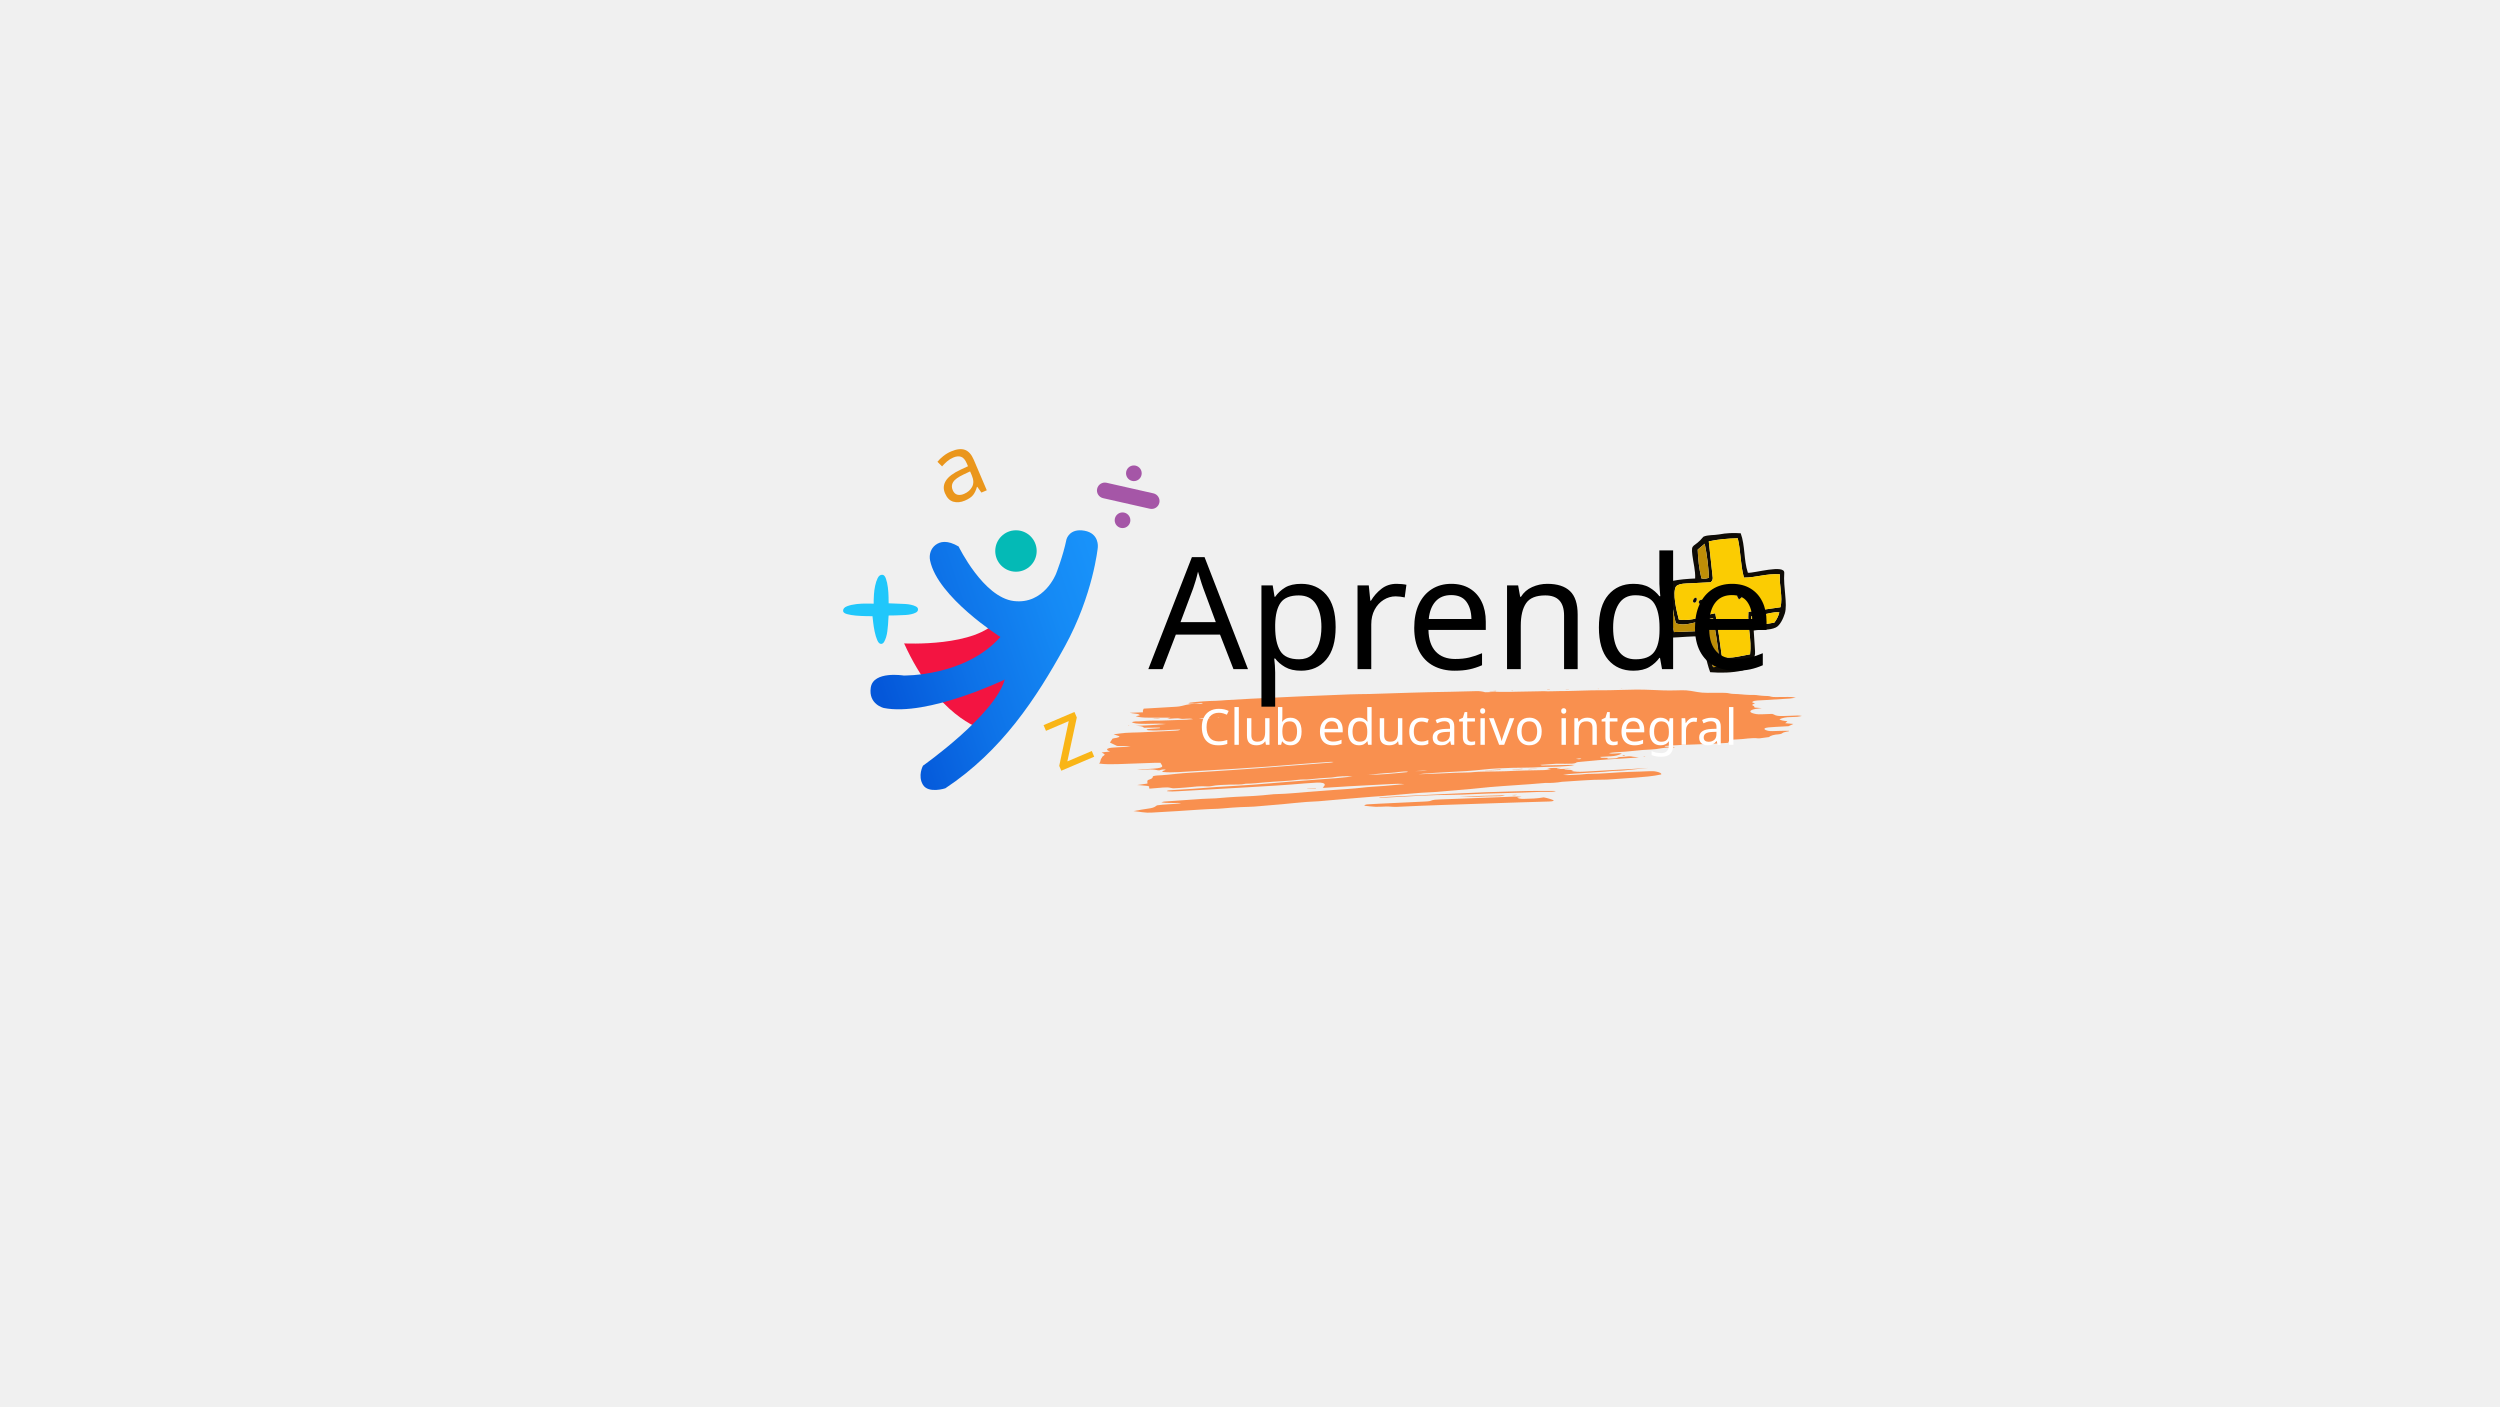
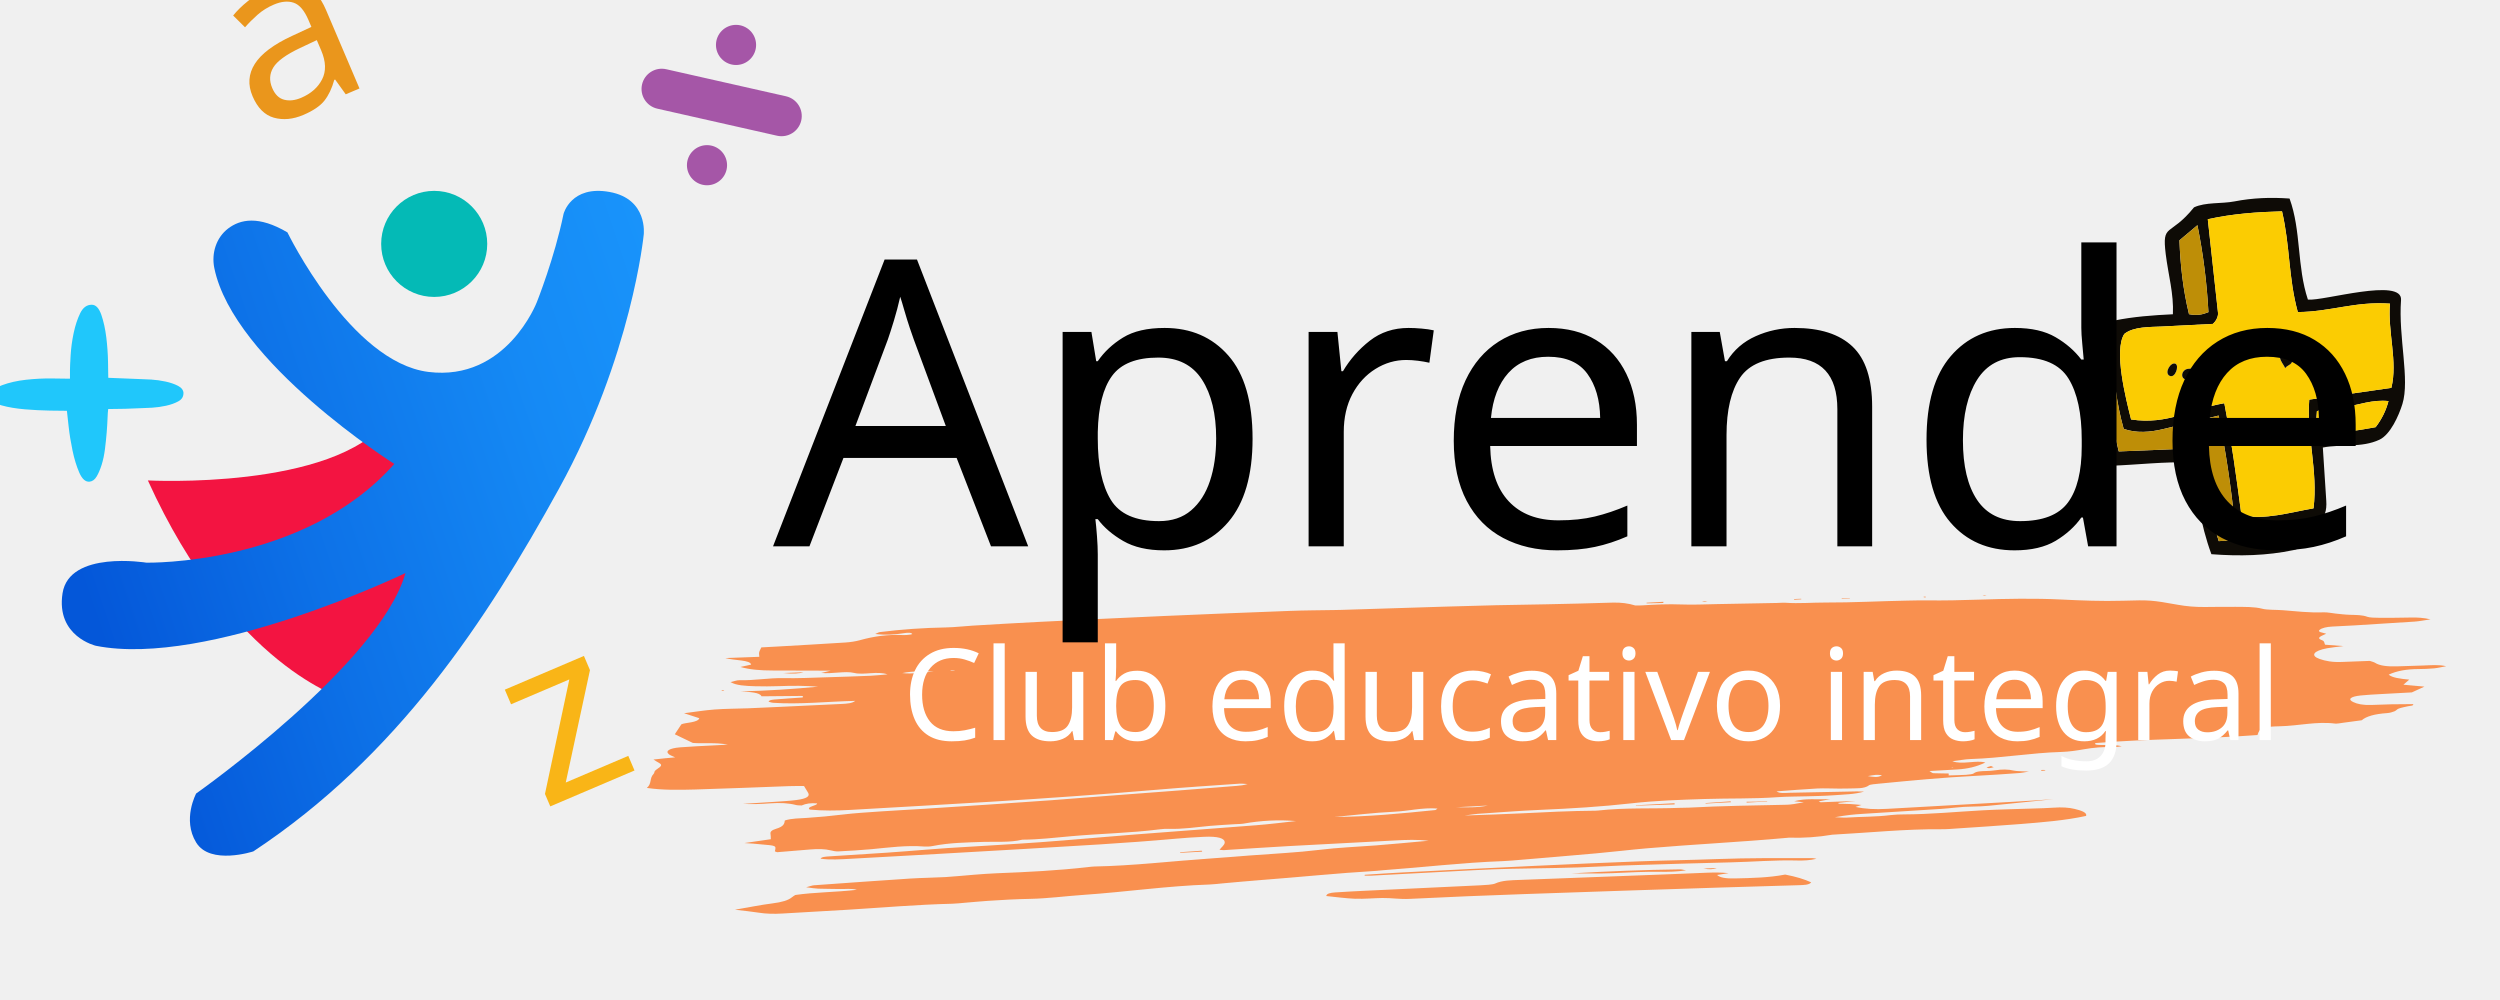
- <svg xmlns="http://www.w3.org/2000/svg" id="Capa_2" version="1.1" viewBox="0 0 1920 1080">
+ <svg xmlns="http://www.w3.org/2000/svg" id="Capa_2" version="1.1" viewBox="650 350 750 300">
  <defs>
    <style>
      .st0 {
        fill: #be8e07;
      }

      .st1 {
        fill: #f9904f;
      }

      .st2 {
        fill: #ea961c;
      }

      .st2, .st3, .st4, .st5 {
        font-family: Chewy-Regular, Chewy;
      }

      .st2, .st5 {
        font-size: 70.1px;
      }

      .st6 {
        fill: #a556a7;
      }

      .st3 {
        font-size: 119.99px;
      }

      .st4 {
        fill: #fff;
        font-size: 38.17px;
      }

      .st7 {
        fill: #04bab6;
      }

      .st8 {
        fill: #0e0b06;
      }

      .st5 {
        fill: #f9b517;
      }

      .st9 {
        fill: #20c7fb;
      }

      .st10 {
        fill: url(#Degradado_sin_nombre_28);
      }

      .st11 {
        fill: #fbcc02;
      }

      .st12 {
        fill: #f31441;
      }
    </style>
    <linearGradient id="Degradado_sin_nombre_28" data-name="Degradado sin nombre 28" x1="862.58" y1="464.41" x2="673.56" y2="528.06" gradientUnits="userSpaceOnUse">
      <stop offset="0" stop-color="#1994fb" />
      <stop offset=".25" stop-color="#158af5" />
      <stop offset=".65" stop-color="#0d71e7" />
      <stop offset=".99" stop-color="#0457d9" />
    </linearGradient>
  </defs>
  <path class="st1" d="M870.6,622.89c4.4-.75,7.64-1.43,11.05-1.86,2.95-.37,4.83-.93,5.96-1.87.25-.21.6-.41.96-.66,5.86-.86,12.03-.81,18.49-1.56-1.71-.46-3.51-.19-5.02-.23-2.18-.05-4.41-.03-6.58-.11-1.04-.04-1.97-.22-3.62-.42,1.15-.3,1.74-.55,2.38-.6,9.58-.69,19.17-1.38,28.77-2.01,3.56-.23,7.15-.25,10.71-.45,2.89-.17,5.75-.49,8.64-.71,2.21-.17,4.43-.34,6.64-.43,9.16-.35,18.29-.82,27.33-1.84.65-.07,1.33-.17,1.98-.19,11.71-.22,23.19-1.61,34.79-2.4,4.02-.27,8.03-.61,12.04-.92,6.9-.53,13.96-.85,20.66-1.67,5.75-.71,11.43-.91,17.14-1.35,5.02-.39,10-.88,15.7-1.39-3.6-.4-6.73-.26-9.82-.1-10.74.55-21.48,1.11-32.22,1.71-6.48.36-12.96.81-19.43,1.21-.4.02-.81-.07-1.3-.11.54-.7,1.49-1.42,1.56-2.1.12-1.37-2.05-1.98-6.19-1.79-2.9.13-5.83.33-8.71.59-14.91,1.34-29.92,2.14-44.9,3.04-17.45,1.05-34.91,1.98-52.36,2.96-3.09.17-6.21.39-9.07-.02.19-.53,1.47-.62,2.49-.69,5.8-.39,11.61-.72,17.41-1.12,4.02-.27,8.02-.61,12.03-.92,1.99-.15,3.98-.32,5.98-.45,9.36-.59,18.73-1.1,28.06-1.77,9.36-.68,18.67-1.56,28.03-2.29,12.23-.96,24.48-1.83,36.7-2.8,3.99-.31,7.92-.82,11.92-1.25-5.29-.45-10.51-.16-15.76.77-.77.13-1.72.11-2.59.17-2.43.16-4.87.28-7.28.49-4.19.37-8.29,1.05-12.61.9-.84-.03-1.81.04-2.66.15-8.73,1.12-17.7,1.27-26.5,2.06-4.88.43-9.71,1.02-14.68,1.04-3.85.92-7.77.54-11.7.67-5.07.17-10.27.24-15.16,1.23-.72.15-1.83.22-2.57.16-5.33-.43-10.58.29-15.88.8-3.27.31-6.61.48-9.92.66-.72.04-1.57-.14-2.17-.29-1.81-.46-3.9-.49-6.23-.29-3.31.29-6.63.55-9.94.82-.25-.1-.71-.2-.68-.3.41-1.68.42-1.67-4.03-2.04-.83-.07-1.63-.16-2.46-.23-.59-.05-1.21-.08-2.68-.17,3.11-.45,5.45-.8,7.95-1.16-.03-.6,0-1.12-.1-1.63-.11-.55.29-1.08,1.63-1.48,2.5-.73,2.53-1.64,2.67-2.51,2.07-.65,4.41-.63,6.59-.77,3.59-.23,7.08-.56,10.61-.99,3.9-.47,7.96-.7,11.97-.98,4.23-.29,8.48-.49,12.72-.77,12.73-.83,25.47-1.63,38.18-2.57,6.9-.51,13.77-1.1,20.68-1.6,11.6-.83,23.17-1.78,34.75-2.69,1.07-.08,2.15-.19,3.32-.56-.86-.04-1.73-.16-2.56-.1-8.26.58-16.55,1.11-24.76,1.82-16.24,1.39-32.53,2.53-48.83,3.54-14.31.88-28.62,1.67-42.93,2.5-4.28.25-8.44.28-12.23-.09-1.31-.88,2.34-1.17,2.17-1.86q-2.71-.26-4.62.62c-.51-.04-1.23-.01-1.64-.12-2.27-.6-4.88-.74-7.97-.51-2.65.2-5.34.3-8.05.15,3.38-.22,6.75-.42,10.12-.65,2.01-.14,4.05-.25,5.99-.51,3.07-.4,4.1-1.12,3.47-2.18-.38-.63-.77-1.26-1.22-2.01-1.51,0-3-.03-4.51.03-9.39.33-18.8.75-28.18,1.01-4.86.14-9.81.21-14.46-.47,1.6-1.39.66-2.82,2.05-4.25.28-.29.12-.61.4-.89.35-.37.93-.72,1.4-1.08.62-.47.55-.89-.17-1.27-.54-.29-.99-.59-1.7-1.03,1.48-.16,2.5-.28,3.52-.38.87-.09,1.74-.16,2.98-.27-.75-.36-1.48-.61-1.86-.92-1.19-.97.08-1.82,3.37-2.09,3.32-.27,6.69-.4,10.05-.58,1.09-.06,2.18-.12,4.24-.23-3.68-.73-7.43-.25-10.49-.51-1.76-.84-3.5-1.68-5.41-2.6.52-.79,1.14-1.73,1.97-2.98,1.03-.54,5.03-.48,5.38-1.84-1.25-.41-2.84-.93-4.57-1.49,2.99-.38,6.04-.88,9.15-1.12,3.3-.25,6.67-.23,10.01-.36,3.35-.13,6.7-.3,10.06-.45,6.04-.28,12.08-.56,18.11-.86,1.54-.08,3.19-.18,4-.92-8.28.19-16.62,1.12-24.6.58-.56-.04-.96-.23-1.38-.34.17-.57,1.47-.62,2.46-.7,2.61-.22,5.23-.38,7.76-.56.09-.21.18-.28.12-.32-.1-.06-.28-.14-.46-.14-3.98.03-7.97.07-12,.11-.48-1.16-3.35-1.27-6.2-1.48,8.05-.17,15.67-.7,23.16-1.4-3.65-.31-7.56-.33-11.61-.17-2.45.1-4.92.09-7.31.03-2.84-.08-5.68-.23-7.34-1.25.93-.2,1.96-.58,2.72-.56,4.42.13,8.75-.72,13.23-.62,4.13.09,8.45-.13,12.7-.25,4.44-.12,8.89-.28,13.33-.46,1.48-.06,2.97-.24,5.12-.42-3.09-1.07-7.14.28-10-.43-2.66-.66-6.5.34-9.88.01.91-.22,1.68-.41,2.83-.69-6.03-.02-11.7-.05-17.37-.05-3.63,0-6.88-.25-9.7-1.06,1.15-.26,2.2-.49,3.21-.71-.28-1.44-4.77-1.16-7.77-1.96,3.98-.15,6.99-.26,10.23-.38-.03-.52-.14-.94-.05-1.35.1-.44.39-.89.65-1.47,1.43-.08,2.93-.15,4.44-.24,6.93-.4,13.86-.78,20.79-1.23,1.47-.09,3.12-.35,4.33-.69,4.08-1.14,8.34-1.79,13.25-1.53.58.03,1.29-.09,1.93-.16.2-.02.35-.1.55-.16-.3-.5-1.41-.43-2.49-.26-2.83.45-5.57.62-8.63.24.64-.26.97-.51,1.43-.57,6.52-.82,13.1-1.27,19.79-1.39,2.63-.05,5.33-.38,8-.54,6.48-.38,12.97-.78,19.44-1.1,12.73-.63,25.46-1.24,38.18-1.8,12.52-.55,25.04-1.05,37.55-1.52,4.46-.17,8.9-.18,13.35-.26.67-.01,1.33-.02,2-.04,10.49-.33,20.98-.65,31.47-.99,10.04-.33,20.05-.54,30.05-.69,6.67-.1,13.38-.33,20.07-.51q3.61-.09,6.67.86c.62,0,1.29.02,1.95-.02,4.01-.26,7.93-.44,11.92-.28,3.41.14,7.08-.04,10.64-.11,6-.1,12.01-.22,18.01-.34.89-.02,1.86-.12,2.66-.06,3.86.28,7.92-.08,11.84-.07,8.19.03,16.45-.43,24.65-.58,2.01-.04,4.03-.09,6-.06,5.02.06,10.04-.05,15.16-.22,8.43-.28,16.87-.45,25.13-.04,5.96.29,12,.55,18.35.36,8.06-.25,8.69-.18,16.52,1.22,2.53.45,5.05.68,7.96.66,3.11-.01,6.25-.09,9.33-.05,2.78.04,5.61-.06,8.02.58,1.47.39,4.14.27,6.22.44,3.96.31,7.74.79,12.15.63,1.22-.04,2.4.25,3.61.37,1.41.14,2.8.33,4.28.37,1.98.05,3.81.05,5.23.6.69.26,2.35.29,3.63.3,3.09.02,6.22-.02,9.34-.08,2.08-.05,3.87.07,6,.54-1.94.28-3.33.58-4.76.68-6.02.41-12.05.77-18.07,1.14-2.23.14-4.48.22-6.71.35-1.68.1-3.05.41-3.73.98-.84.7,1.04.83,1.97,1.17-1.27.63-3.37,1.21-1.19,1.98.73.26.55.81.84,1.31,1.53.12,3.16.24,5.5.42-2.1.27-3.58.4-4.9.65-4.1.76-5.09,2.2-2.26,3.2,1.78.63,3.87,1.04,6.84.9,2.68-.13,5.35-.21,8.25-.31.52.18,1.23.35,1.59.58,1.3.86,3.59,1.13,6.44,1.06,2.67-.07,5.36-.16,8.04-.26,2.2-.07,4.5-.32,6.83.21-1.39.25-2.49.54-3.66.65-1.53.14-3.13.2-4.67.21-3.6.02-6.48.54-8.91,1.67.98.92,3.51,1.25,6.16,1.5-.59.51-1.07.94-1.74,1.52,2.13.2,4.11.38,6.29.58-1.37.63-2.59,1.19-3.76,1.73-3.22.17-6.33.33-9.45.51-2,.12-4.04.21-6,.42-3.03.34-3.84,1.14-2.18,1.95,1.25.61,2.96.97,5.41.89,2.01-.06,4.03-.16,6.04-.2,2.19-.04,4.37-.04,6.59-.06.16.56-.98.5-1.56.64-.94.22-2,.41-2.76.69-.61.22-.72.59-1.3.83-.57.23-1.44.49-2.21.54-3.75.25-6.28.98-7.62,2.15-1.99.27-3.71.51-5.44.73-.86.11-1.97.34-2.59.26-5.52-.7-10.98.69-16.51.81-5.33.11-6.15.59-6.73,2.62-16.19,1.27-32.47,1.08-48.63,2.42-.38.51.55.55,1.4.57,2.1.07,4.47-.17,6.48.4-.99.1-1.67.25-2.25.23-3.16-.1-6.14.14-9.19.68-2.07.37-4.38.71-6.54.78-9.23.27-18.07,1.85-27.29,2.13-1.69.05-3.42.4-5.52.66,2.88,1.12,7.26-.41,9.9.39-2.66,1.26-5.29,1.9-8.51,2.08-2.6.14-5.19.29-8.26.47.59.35.78.63,1.18.65,1.47.07,3.03.04,4.52.09.14,0,.04.34.05.58,1.67-.05,3.42-.08,5.16-.18.81-.05,2.08-.21,2.31-.4.83-.68,2.26-.71,3.88-.75.87-.02,1.81-.08,2.63-.21,2.1-.33,3.82-.32,5.58.09.91.21,2.4.17,4.5.29-1.41.23-2.09.39-2.77.44-4.47.31-8.94.64-13.42.86-9.65.48-19.15,1.4-28.67,2.32-1.08.1-2.76.25-3.06.48-1.43,1.14-4,.89-6.3.98-.89.03-1.79.04-2.67.03-2.21,0-4.41-.14-6.61-.03-4,.21-8,.56-12.17.86.84.7,2.61.45,3.99.42,6.68-.12,13.37-.28,20.06-.41.65-.01,1.29.03,2.23.06-2.93.84-6.16.87-9.17,1.1-2.65.2-5.36.23-8.04.31-2.91.09-5.83.06-8.71.26-7.39.53-14.6.31-21.91.55-7.36.24-14.6.47-22,1.3-8.96,1.01-18.15,1.57-27.35,1.96-6.25.26-12.51.78-18.77,1.19-.82.05-1.63.2-3.93.5,6.56-.24,11.56-.36,16.55-.62,7.59-.39,15.17-.76,22.72-.82.22,0,.45-.02.67-.04,8.29-.93,16.41-.49,24.63-.82.89-.04,1.79-.01,2.68-.06,9.86-.53,19.66-.65,29.47-.87q1.6-.04,5.06-.74c-1.09-.12-1.84-.19-2.9-.31,3.58-.97,6.58-.42,10.85-.65-1.97.39-2.73.55-3.49.7.21.09.41.26.64.26,3.34-.11,6.69-.25,10.43-.39-1.93.21-3.53.39-5.13.57,0,.09,0,.17-.02.26,1.17.03,2.37.03,3.52.09,1.03.05,2,.16,3.37.28-.83.27-1.31.43-1.78.58,2.92.64,5.88.79,9.36.59,8.47-.49,16.94-.96,25.42-1.43,8.23-.45,16.47-.89,24.67-1.48-4.88.5-9.77.99-14.65,1.5-3.29.34-6.46.72-9.93.73-3.01,0-6.19.49-9.31.7-7.81.52-15.63,1.01-23.45,1.48-2.45.15-4.78.36-8.29,1.01,2.02.07,2.75.16,3.46.11,4.44-.29,8.9-.19,13.33-.76,1.26-.16,2.69-.19,4.02-.2,7.83-.03,15.61-.79,23.41-1.22,5.13-.28,10.27-.37,15.4-.55,2.01-.07,4.03-.1,6.02-.25,2.41-.18,4.57-.04,6.22.36,1.98.48,3.87,1.08,3.49,2.12-6.3,1.37-13.13,1.91-19.93,2.45-6.24.49-12.51.89-18.76,1.31-1.56.11-3.17.25-4.69.23-10.94-.09-21.84,1.06-32.76,1.64-4.25.72-8.58,1.03-13,.89-.21,0-.44.04-.66.06-13.95,1.27-28.05,1.94-42.01,3.14-5.08.44-10.1,1.06-15.18,1.51-8.43.76-16.88,1.45-25.33,2.16-.89.07-1.79.14-2.69.17-12.1.44-23.96,1.87-35.96,2.73-.67.05-1.33.15-1.99.19-11.62.69-23.09,1.88-34.66,2.76-3.77.29-7.53.65-11.29.98-1.33.12-2.67.3-4,.35-12.84.43-25.24,2.25-37.95,3.12-5.3.36-10.64,1.09-15.95,1.19-4.27.08-8.46.31-12.69.6-2.23.15-4.44.37-6.67.55-1.33.11-2.67.28-3.98.31-10.53.25-21,1.17-31.49,1.81-6.49.39-12.99.74-19.48,1.13-2.52.15-4.83.1-7.03-.25-2.01-.32-4.21-.54-7.13-.89M1050.38,595.08c10.22-.04,20.2-1.06,30.17-2.06.25-.02.4-.26.69-.46-4.53-.35-8.7.77-13.1.97-5.92.27-11.84,1.01-17.76,1.55M1086.78,592.18c3.04.01,6.38.18,9.58-.52l-9.58.52ZM920.68,551.93c3.08.31,5.82-.09,9.42-.5-3.62.03-6.38-.16-9.42.5M1210.34,582.83c1.55.22,3.07.58,4.26-.28-.64-.04-1.27-.14-1.86-.09-.81.06-1.6.24-2.39.37M936.44,551.08c-.36,0-.73-.03-1.1-.02-.07,0-.17.09-.25.13.36,0,.73.03,1.1.02.07,0,.17-.08.25-.13M1235.54,580.21v.14s.49-.09.49-.09l-.49-.05ZM1056.7,619.62c2.52.1,5.33-.18,7.99-.22,2.82-.04,5.17.42,8.28.26,11.4-.57,22.81-1.03,34.2-1.43,19.66-.7,39.31-1.33,58.96-1.97,7.82-.25,15.63-.46,23.44-.7,1.52-.05,3.23-.06,3.78-.86-2.01-.92-4.51-1.7-7.8-2.33-4.89.94-9.99,1.04-15.13,1.16-2.68.06-4.44-.23-5.3-1.04,1.19-.19,2.33-.37,3.48-.55-2.17-.22-4.29-.21-6.42-.13-4.02.14-8.05.33-12.08.49-14.75.56-29.5,1.1-44.25,1.68-2.6.1-5.23.12-7.31,1.08-.74.34-2.91.45-4.43.53-11.41.56-22.81,1.07-34.22,1.62-3.13.15-6.27.31-9.39.52-1.33.09-2.6.35-2.61,1.08,2.81.28,5.7.7,8.82.83M1059.38,612.7c.65,0,1.29.03,1.94,0,10.28-.55,20.57-1.11,30.85-1.64,3.79-.19,7.59-.35,11.37-.43,8.9-.19,17.76-.2,26.73-.69,4.02-.22,8.05-.35,12.07-.47,8.93-.27,17.87-.55,26.78-.76,6.68-.15,13.42-.75,20.06-.56,1.8.05,3.85-.04,5.77-.51-.56-.09-.9-.21-1.29-.21-9.49,0-18.93-.07-28.55.29-7.81.3-15.6.39-23.41.69-10.49.4-20.99.86-31.49,1.36-13.16.62-26.33,1.29-39.49,1.96-3.76.19-7.53.46-11.29.7-.02.09-.03.18-.05.27M1133.7,611.95c4.86-.21,9.73-.48,14.57-.42,2.32.03,4.81-.01,7.56-.43-.82-.14-1.32-.3-1.86-.29-10.83.14-21.69.58-32.61,1.21,4.12-.02,8.15.12,12.34-.07M1152.36,590.96l-11.58.63s0,.07,0,.11c3.86-.12,7.73-.24,11.59-.37,0-.12,0-.24,0-.37M1169.14,590.4c-2.5.17-5,.35-7.49.52,0,.05.01.1.02.15l7.67-.41c-.07-.08-.13-.17-.2-.25M891.04,551.67c-2.31.09-4.18.16-6.04.24q4.13.43,6.04-.24M1010.52,605.21l-6.49.46c.01.06.02.12.03.18l6.61-.36c-.05-.09-.1-.19-.15-.28M1180.13,590.33c-1.04.06-2.07.13-3.1.16-1.02.03-2.03.03-3.04.04,0,.08,0,.16,0,.25l6.15-.33s0-.08,0-.11M1149.02,530.54l-5.03.27c0,.07-.02.13-.02.2,1.67-.04,3.34-.07,5.01-.11.02-.12.03-.24.05-.36M1165.06,610.41c-1.51.05-2.77.1-4.03.14q2.43.5,4.03-.14M1204.92,529.39l-2.44.13c.02.05.04.1.06.15.81-.06,1.63-.12,2.44-.18-.02-.04-.04-.07-.06-.11M1247.31,579.81c-.46.13-.91.27-1.37.4.25.09.54.26.76.25.48-.04.92-.18,1.42-.29-.38-.17-.59-.26-.81-.36M1245.42,528.52c-.21,0-.44.02-.66.04.2.04.38.1.6.11.19,0,.42-.05.62-.09-.19-.02-.36-.06-.56-.06M1162.27,530.36c-.38-.01-.75-.04-1.13-.03-.17,0-.37.06-.55.09.29.04.58.07.87.11.27-.06.54-.12.81-.17M1262.52,580.99c-.09,0-.14.19-.21.28.37-.03.75-.04,1.1-.09.11-.01.14-.12.21-.18-.37,0-.74-.04-1.1-.01M866.39,557.18c.19.02.47.07.56.05.18-.05.24-.14.35-.22-.22,0-.43.01-.66.02-.09.05-.17.1-.26.15M1190.38,529.63c-.71.03-1.42.05-2.13.08,0,.07,0,.14,0,.21l2.13-.12v-.18ZM1227.18,529.19c.15.02.38,0,.58,0-.05-.08-.1-.16-.15-.23-.18.03-.36.06-.55.08.04.05.02.13.12.15" />
  <path class="st12" d="M753.39,559.69s-33.65-9.51-59.03-65.56c0,0,55.79,2.99,72.02-18.27l22.14,33.35-35.13,50.47Z" />
  <circle class="st7" cx="780.26" cy="423.17" r="15.91" />
  <g>
    <path class="st8" d="M1345.22,507.57c-2.24,2.46-3.6,6.71-7.16,7.46-8.03,1.69-16.24,1.87-24.64,1.23-3.34-9.06-4.53-18.25-6.05-27.53-8.4-.25-15.91.69-23.86.99-2.08-4.23-3.2-8.59-4.03-13.19l-3.6-19.98c-1.07-5.92,4.97-6.31,8.32-10.37,5.8-1.18,11.6-1.61,17.67-1.9.29-6.23-1.39-11.81-2.15-18.03-1.17-9.57,1.19-5,8.48-14.04,3.43-1.61,8.26-1.04,12.09-1.78,5.55-1.08,10.94-1.27,16.58-.87,3.51,9.67,2.18,20.32,5.5,30.32,4.52.51,28.46-6.75,27.94.13-.84,11.15,2.7,23.83.41,31.2-1.09,3.49-3.6,9.17-6.9,10.71-5.32,2.48-11.38,1.26-16.97,2.34l1.03,15.94c.2,3.05-.42,4.92-2.65,7.37ZM1344.06,502.5c1.39-11.24-2.11-21.61-1.28-32.61l24.63-3.53c1.96-7.95-1.12-16.59-.42-25.27-10.48-.74-17.82,2.46-27.65,2.53-2.86-10.5-2.26-19.62-4.73-30.22-7.57.21-14.79.73-22.27,2.37l3.06,28.03c.14,1.31-.71,2.63-1.52,3.37l-15.39.79c-3.48.18-8.41-.03-11.2,2.23-3.19,4.97.44,19.32,2.04,25.65,11,1.67,17.64-3.06,27.97-4.88,2.14,11.27,3.63,22.23,5.13,33.59,6.8,1.58,14.75-.88,21.64-2.05ZM1306.7,444.25c2.33.47,4,.15,5.83-.6-.47-8.76-1.53-17.23-3.3-26.1l-5.4,4.55c.28,7.47,1.05,14.66,2.87,22.15ZM1340.48,506.24c-6.23,1.13-15.19,3.31-20.08.48-1.11-10.83-2.67-21.19-4.81-32.05l-16.5,4.03c-4.03.98-8.19,1.32-11.99-.04-2.21-7.79-2.9-15.4-3.66-23.3-.06-.61-.61-1.89-1.07-1.84-3.54.38-2.81,5.89-2.15,8.74l5.4,23.17,24.22-.99c2.69,9.87,2.66,18.09,5.78,27.9,5.84-.53,23.97,1.52,24.85-6.1ZM1345.65,479.95c6.22,0,11.45-.74,17.04-1.8,1.84-2.38,3.13-5.02,3.86-7.83-4.75-.52-8.93,1.16-13.4,1.86-2.7.43-5.46-.05-8.08,1.19-.1,2.17-.55,4.44.59,6.57Z" />
    <path class="st11" d="M1344.06,502.5c-6.89,1.17-14.84,3.63-21.64,2.05-1.5-11.36-2.99-22.33-5.13-33.59-10.33,1.82-16.97,6.55-27.97,4.88-1.6-6.33-5.24-20.68-2.04-25.65,2.8-2.26,7.73-2.05,11.2-2.23l15.39-.79c.81-.74,1.66-2.06,1.52-3.37l-3.06-28.03c7.48-1.65,14.71-2.17,22.27-2.37,2.47,10.6,1.88,19.72,4.73,30.22,9.83-.07,17.17-3.27,27.65-2.53-.7,8.67,2.39,17.32.42,25.27l-24.63,3.53c-.83,11,2.67,21.37,1.28,32.61ZM1342.26,457.8c.9-.49.05-1.89-.34-2.43-.45-.63-2.11-1.19-2.27-.18-.14.87.07,1.87.28,2.33s1.75.61,2.34.29ZM1337.66,458.46c-1.04-1.49-2.25-1.93-3.69-1.18.3,1.38,1.15,2.13,1.57,3.14.78-.96,1.71-.89,2.11-1.96ZM1300.92,462.76c1.65.77,2.89-3.04,1.74-3.62-1.39-.7-3.53,2.78-1.74,3.62ZM1307.26,460.63c-.61-.05-1.27.03-1.7.32-.76.5-1.07,1.35-.8,2.12.17.5.91,1.02,1.55.72.73-.34,2.28-3.05.96-3.16Z" />
    <path class="st0" d="M1340.48,506.24c-.89,7.61-19.02,5.56-24.85,6.1-3.13-9.81-3.09-18.03-5.78-27.9l-24.22.99-5.4-23.17c-.66-2.85-1.39-8.37,2.15-8.74.46-.05,1.01,1.23,1.07,1.84.76,7.9,1.44,15.51,3.66,23.3,3.8,1.36,7.96,1.03,11.99.04l16.5-4.03c2.14,10.86,3.7,21.22,4.81,32.05,4.88,2.83,13.84.66,20.08-.48Z" />
    <path class="st0" d="M1306.7,444.25c-1.81-7.49-2.59-14.68-2.87-22.15l5.4-4.55c1.77,8.87,2.83,17.34,3.3,26.1-1.83.75-3.5,1.08-5.83.6Z" />
    <path class="st11" d="M1345.65,479.95c-1.14-2.13-.69-4.4-.59-6.57,2.62-1.24,5.38-.77,8.08-1.19,4.47-.7,8.65-2.38,13.4-1.86-.73,2.81-2.02,5.44-3.86,7.83-5.59,1.06-10.82,1.81-17.04,1.8Z" />
    <path class="st8" d="M1300.92,462.76c-1.8-.84.35-4.32,1.74-3.62,1.15.58-.09,4.39-1.74,3.62Z" />
    <path class="st8" d="M1337.66,458.46c-.4,1.08-1.33,1-2.11,1.96-.43-1.01-1.27-1.77-1.57-3.14,1.43-.75,2.65-.31,3.69,1.18Z" />
    <path class="st8" d="M1307.26,460.63c1.33.11-.22,2.82-.96,3.16-.63.3-1.37-.22-1.55-.72-.27-.77.05-1.62.8-2.12.43-.29,1.09-.37,1.7-.32Z" />
    <path class="st8" d="M1342.26,457.8c-.59.32-2.13.18-2.34-.29s-.42-1.46-.28-2.33c.17-1.01,1.82-.44,2.27.18.39.54,1.24,1.94.34,2.43Z" />
  </g>
  <text class="st3" transform="translate(881.91 513.9)">
    <tspan x="0" y="0">Aprende</tspan>
  </text>
  <path class="st10" d="M736.23,419.72s18.93,38.97,42.31,41.86,32.51-20.93,32.51-20.93c0,0,5.34-13.36,8.02-26.5,0,0,2.23-8.66,13.81-6.56s10.24,12.79,10.24,12.79c0,0-3.56,36.49-25.38,76.14s-48.32,80.18-91.74,108.9c0,0-12.92,4.23-17.15-2.67s0-14.7,0-14.7c0,0,55-38.75,62.79-66.13,0,0-59.23,28.5-92.86,21.82,0,0-12.02-2.78-10.02-15.75s25.16-9.19,25.16-9.19c0,0,47.26.99,74.37-29.62,0,0-48.24-30.52-54-58.78-.9-4.43.57-9.13,4.17-11.86s9.07-3.95,17.76,1.17Z" />
  <text class="st2" transform="translate(726.9 389.73) rotate(-23.09)">
    <tspan x="0" y="0">a</tspan>
  </text>
  <text class="st5" transform="translate(812.57 592.99) rotate(-23.09)">
    <tspan x="0" y="0">z</tspan>
  </text>
  <path class="st9" d="M705.03,468.01c0,1.04-.52,1.85-1.57,2.41-1.04.57-2.26,1-3.65,1.3-1.39.31-2.78.5-4.18.59-1.39.09-2.39.13-3,.13-1.74.09-3.46.15-5.15.2-1.7.05-3.37.07-5.02.07-.09.61-.15,1.55-.2,2.81-.04,1.26-.13,2.7-.26,4.31-.13,1.61-.31,3.26-.52,4.96-.22,1.7-.54,3.24-.98,4.63-.44,1.39-.94,2.57-1.5,3.52-.57.96-1.29,1.48-2.15,1.57-1.22.09-2.24-.83-3.07-2.74-.83-1.91-1.5-4.11-2.02-6.59s-.91-4.89-1.17-7.24c-.26-2.35-.44-3.92-.52-4.7-.96,0-2.65-.02-5.09-.06-2.44-.04-4.96-.17-7.57-.39-2.61-.22-4.92-.61-6.92-1.17-2-.56-3-1.41-3-2.54,0-1.57,1.04-2.74,3.13-3.52,2.09-.78,4.48-1.33,7.18-1.63,2.7-.3,5.33-.43,7.9-.39,2.56.05,4.33.07,5.29.07v-2.48c0-.87.07-2.39.2-4.57.13-2.17.43-4.39.91-6.66.48-2.26,1.13-4.24,1.96-5.94.83-1.7,1.98-2.54,3.46-2.54,1.22,0,2.17,1,2.87,3,.69,2,1.19,4.26,1.5,6.79.3,2.52.48,4.98.52,7.37.04,2.39.07,3.98.07,4.76,1.65.09,3.31.15,4.96.2,1.65.05,3.31.11,4.96.2.61,0,1.61.04,3,.13,1.39.09,2.81.28,4.24.59,1.44.31,2.7.74,3.78,1.3,1.09.57,1.63,1.33,1.63,2.28Z" />
  <circle class="st6" cx="870.81" cy="363.48" r="6.02" />
  <circle class="st6" cx="862.1" cy="399.56" r="6.02" />
  <rect class="st6" x="842" y="374.69" width="48.97" height="12.13" rx="6.07" ry="6.07" transform="translate(105.21 -181.59) rotate(12.73)" />
  <text class="st4" transform="translate(920.68 572.02)">
    <tspan x="0" y="0">Club educativo integral</tspan>
  </text>
</svg>
